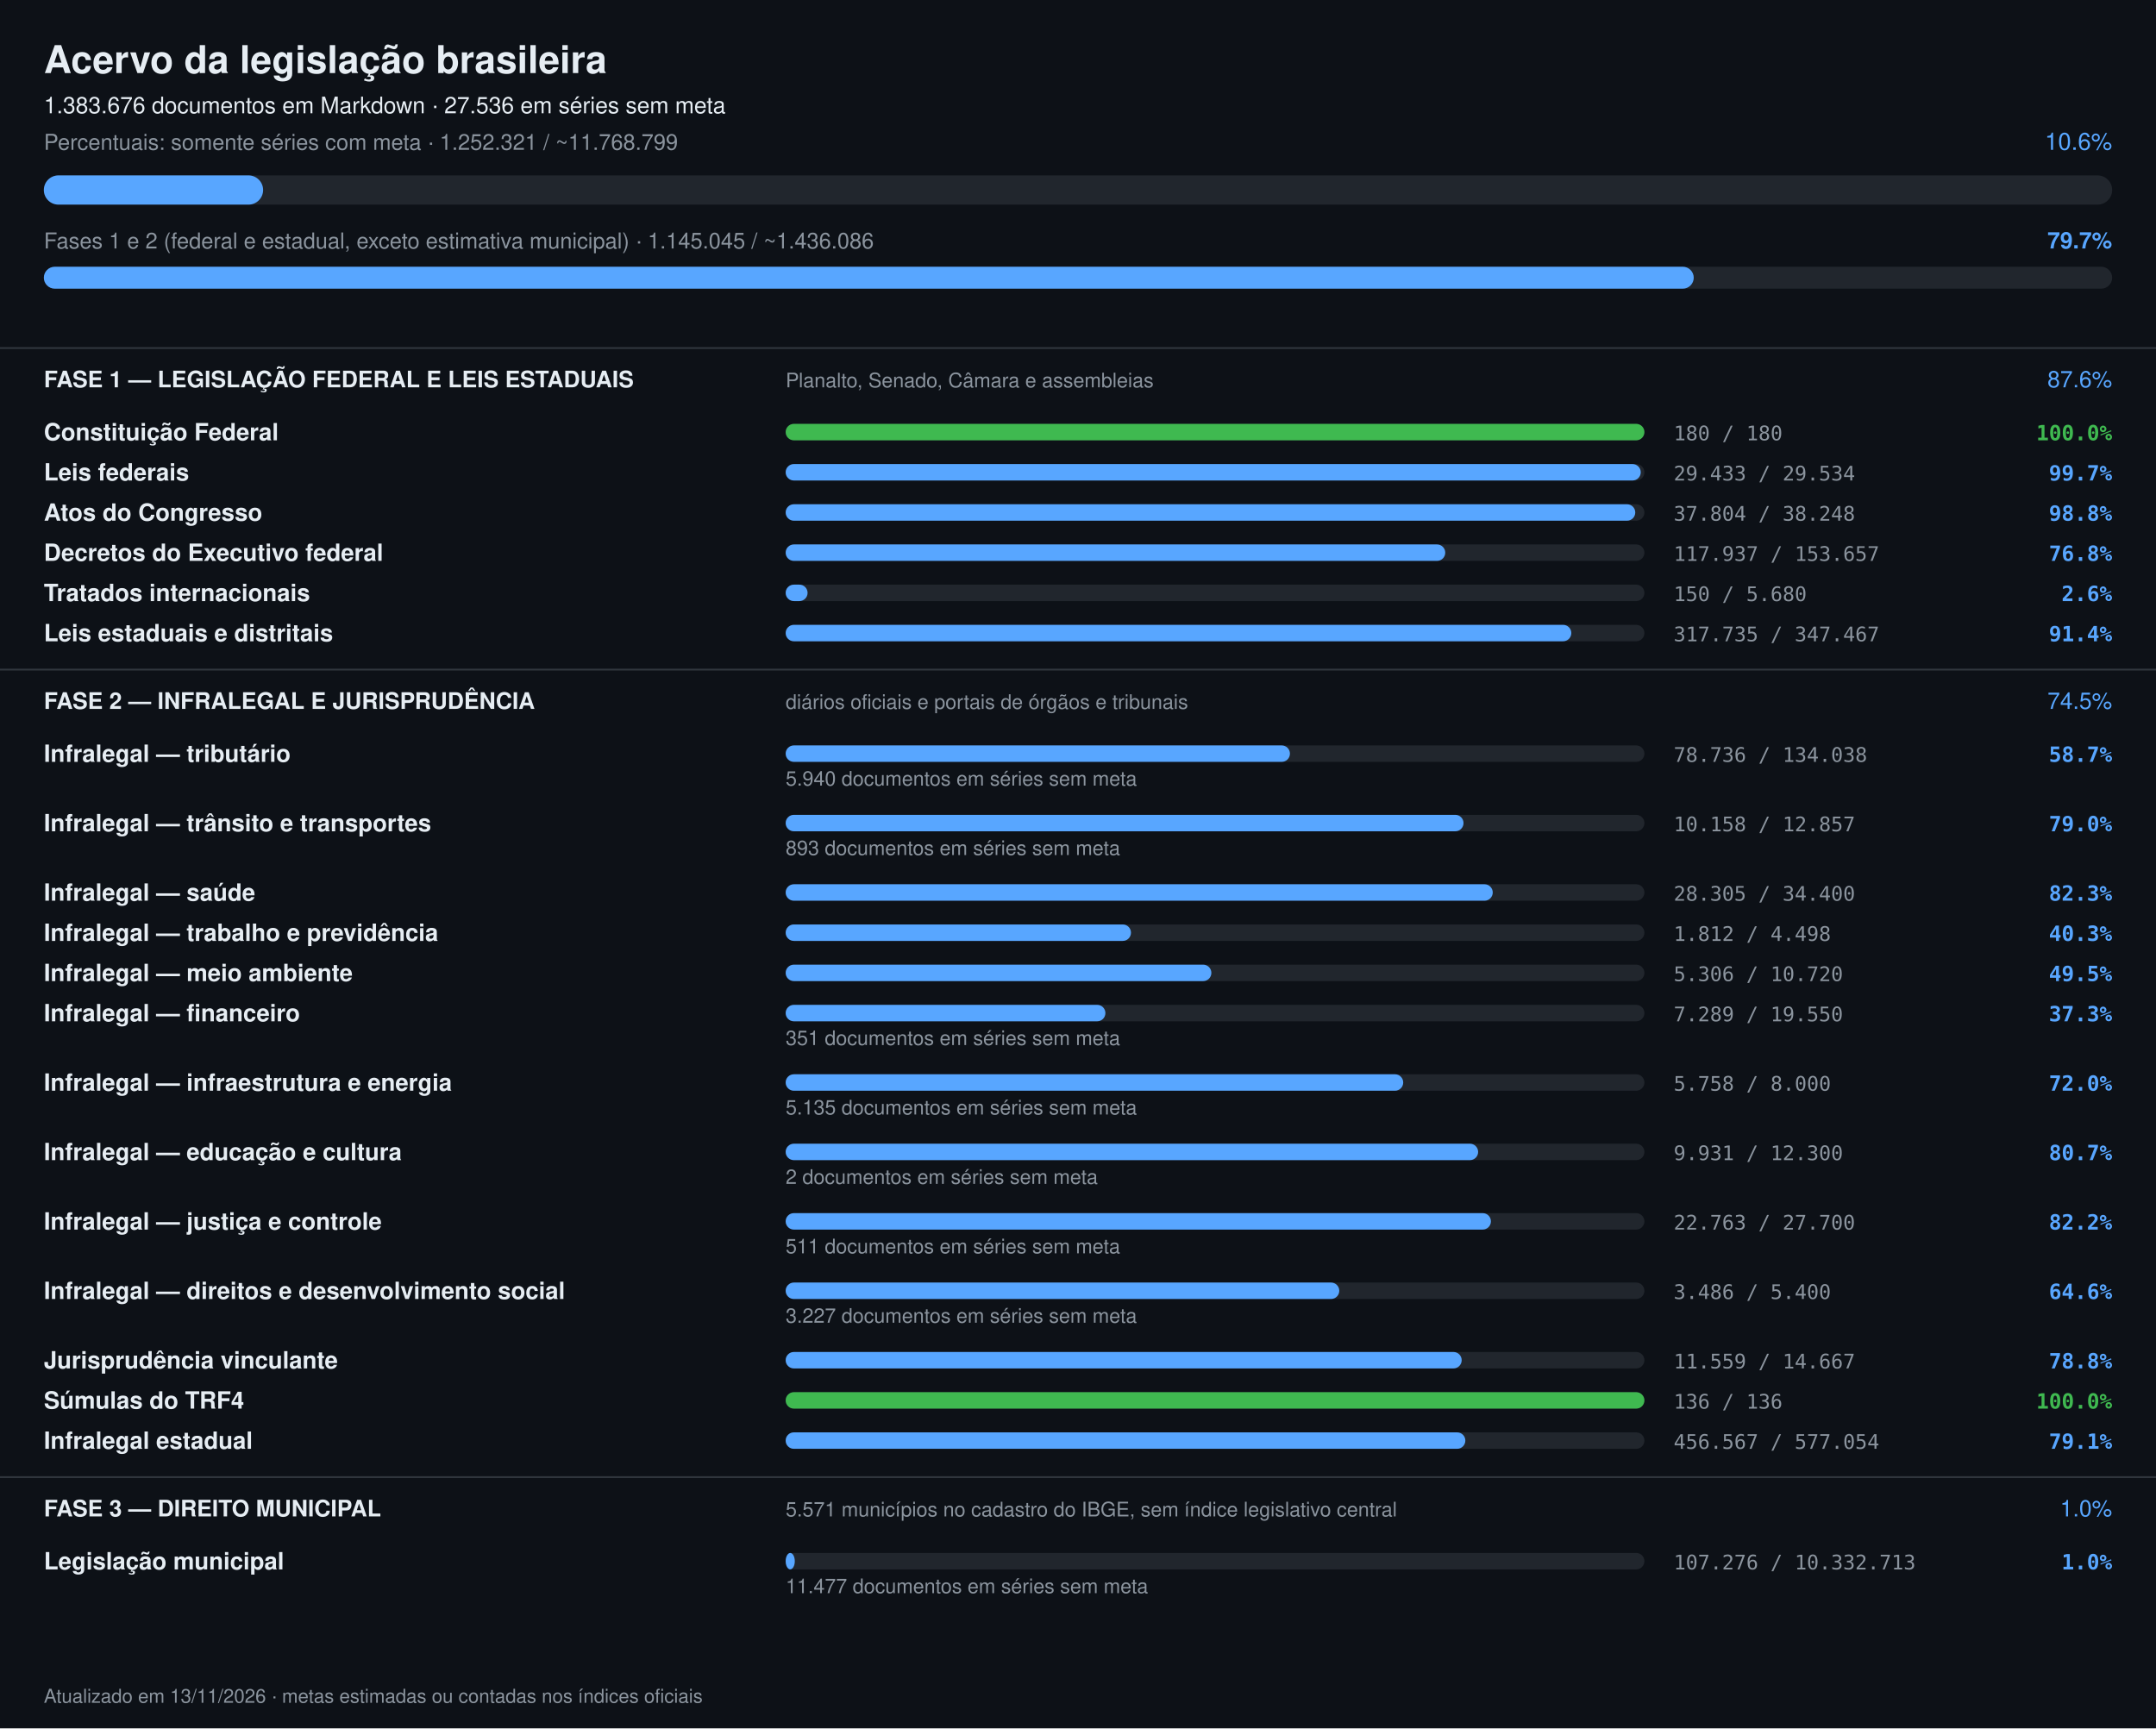
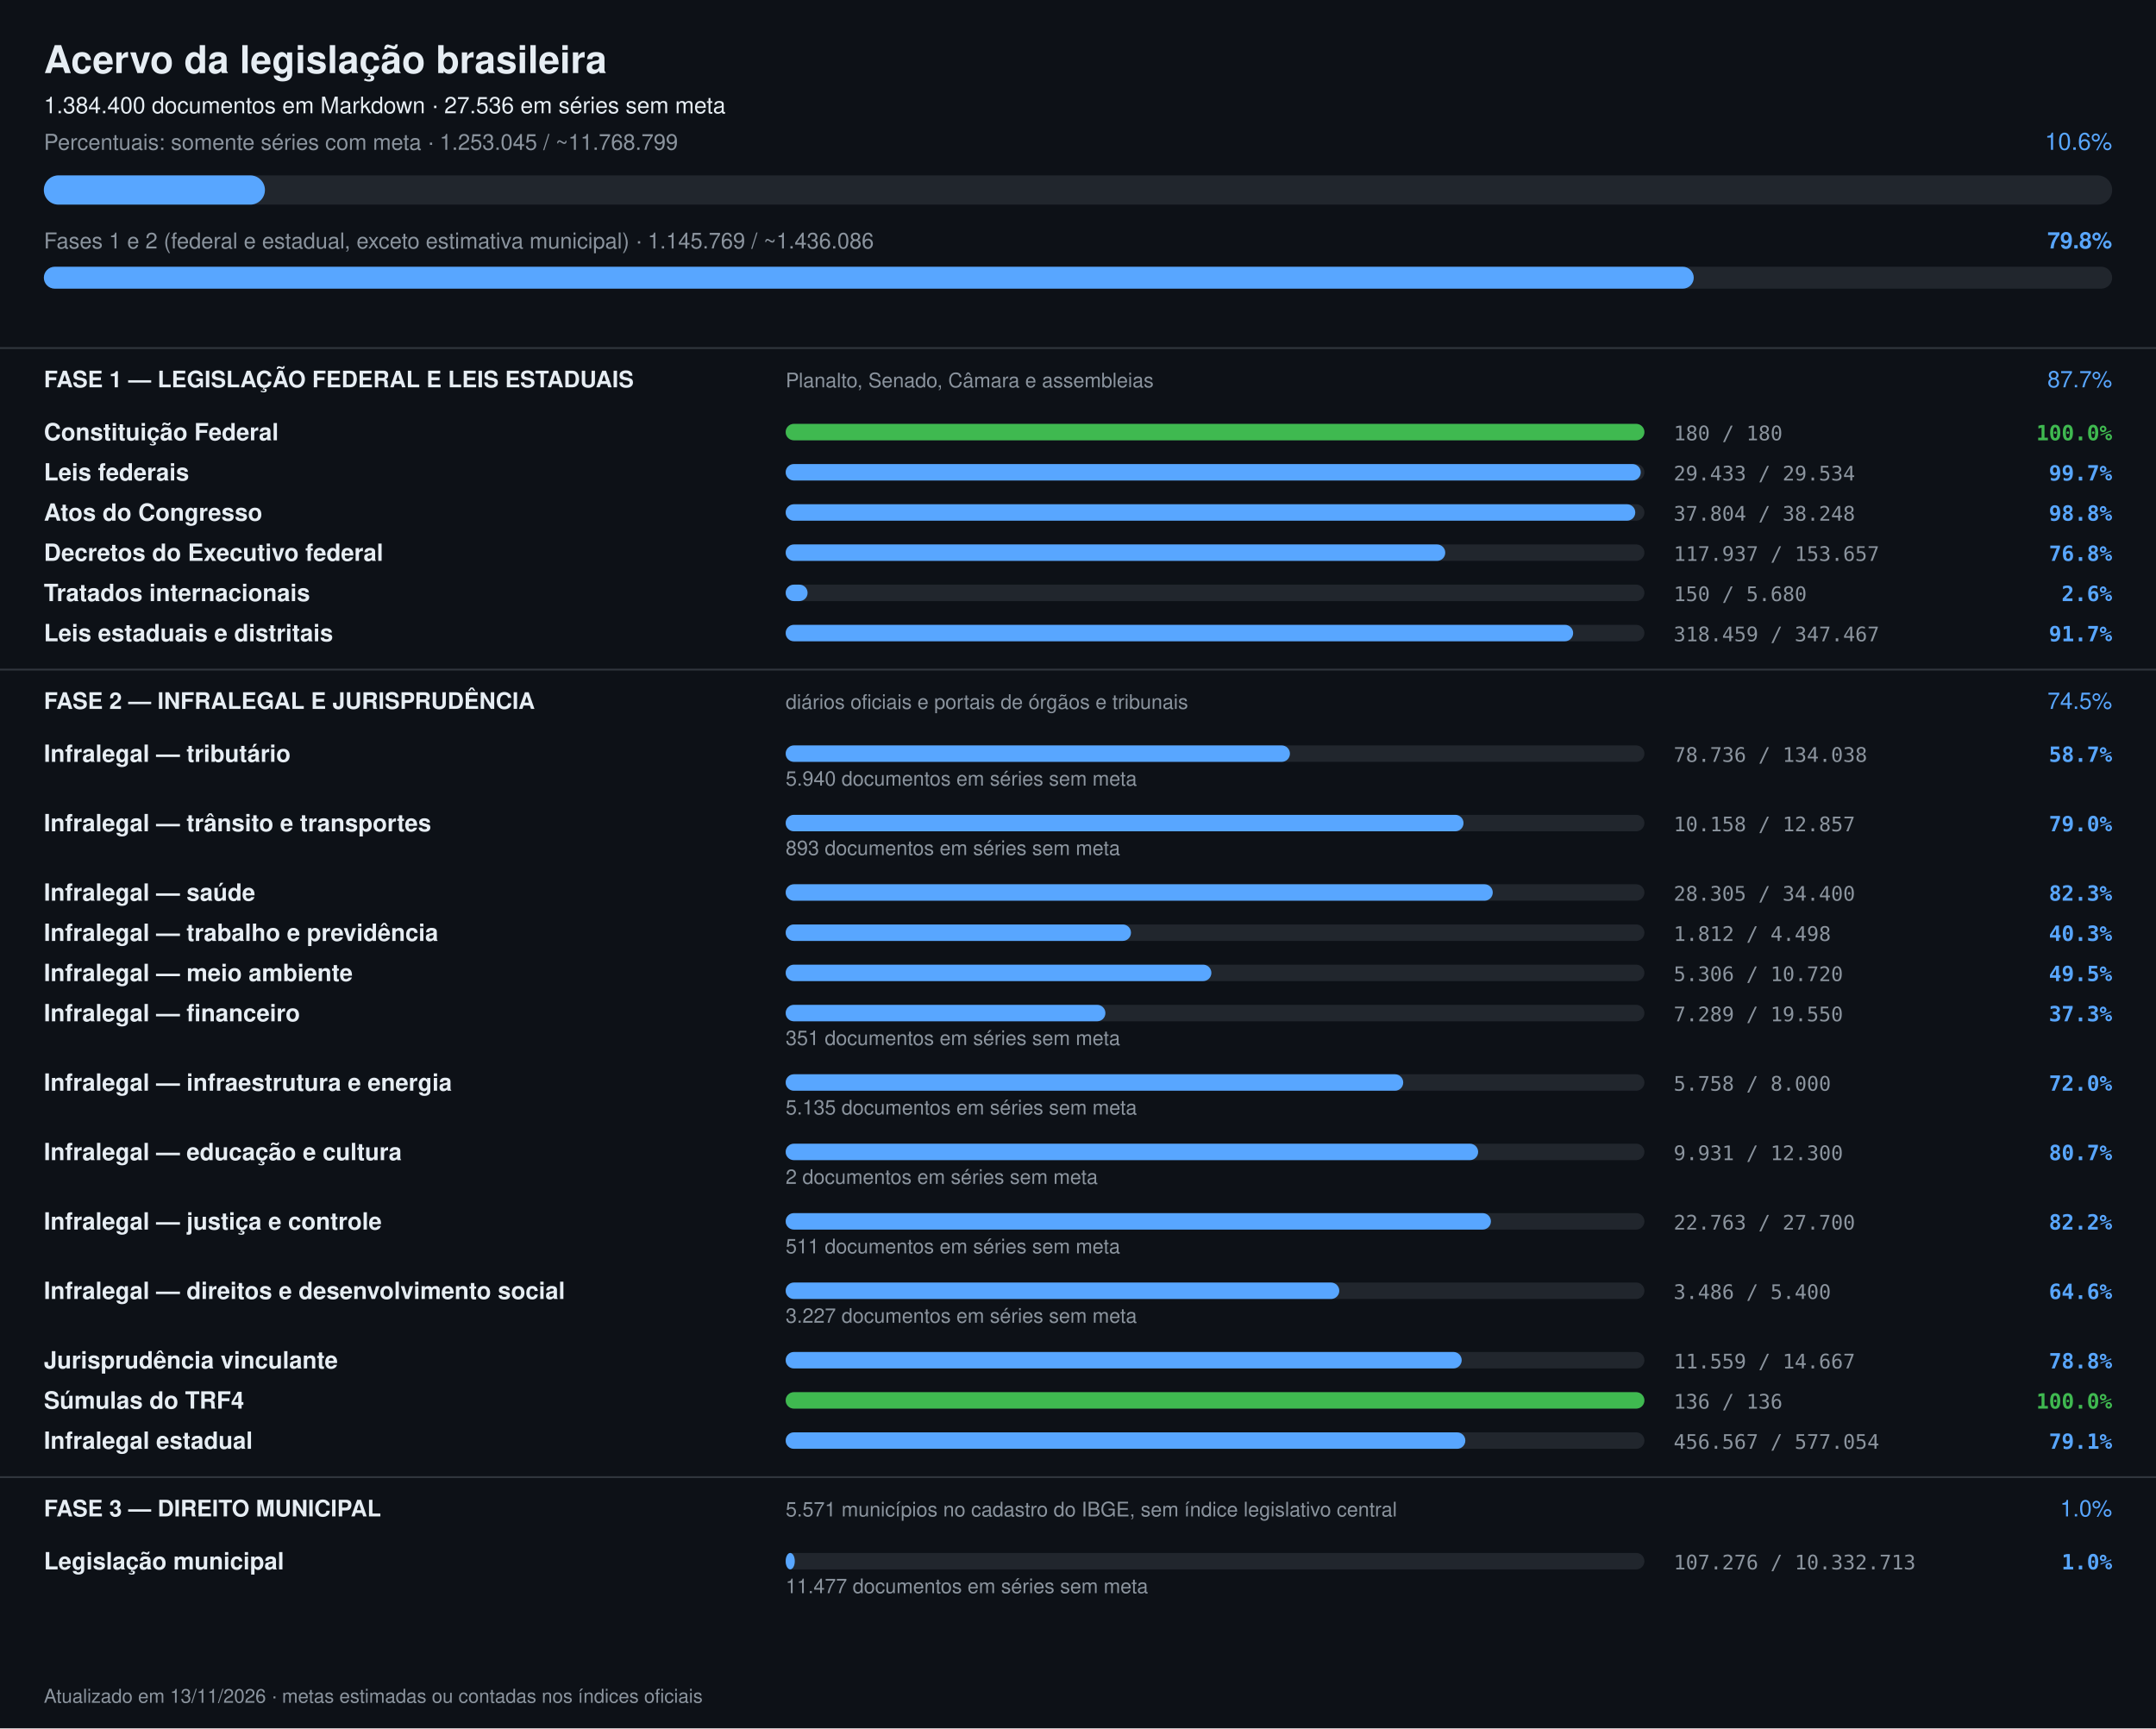
<svg xmlns="http://www.w3.org/2000/svg" width="1180" height="946" viewBox="0 0 1180 946" font-family="-apple-system,Segoe UI,Helvetica,Arial,sans-serif">
  <rect width="1180" height="946" fill="#0d1117" />
  <text x="24" y="40" font-size="21" font-weight="700" fill="#e6edf3">Acervo da legislação brasileira</text>
-   <text x="24" y="62" font-size="12.5" fill="#e6edf3">1.383.676 documentos em Markdown · 27.536 em séries sem meta</text>
-   <text x="24" y="82" font-size="12" fill="#8b949e">Percentuais: somente séries com meta · 1.252.321 / ~11.768.799</text>
+   <text x="24" y="62" font-size="12.5" fill="#e6edf3">1.384.400 documentos em Markdown · 27.536 em séries sem meta</text>
+   <text x="24" y="82" font-size="12" fill="#8b949e">Percentuais: somente séries com meta · 1.253.045 / ~11.768.799</text>
  <text x="1156" y="82" font-size="13" text-anchor="end" fill="#58a6ff">10.6%</text>
  <rect x="24" y="96" width="1132" height="16" rx="8" fill="#21262d" />
-   <rect x="24" y="96" width="120" height="16" rx="8" fill="#58a6ff" />
-   <text x="24" y="136" font-size="12" fill="#8b949e">Fases 1 e 2 (federal e estadual, exceto estimativa municipal) · 1.145.045 / ~1.436.086</text>
-   <text x="1156" y="136" font-size="12.5" font-weight="600" text-anchor="end" fill="#58a6ff">79.7%</text>
+   <rect x="24" y="96" width="121" height="16" rx="8" fill="#58a6ff" />
+   <text x="24" y="136" font-size="12" fill="#8b949e">Fases 1 e 2 (federal e estadual, exceto estimativa municipal) · 1.145.769 / ~1.436.086</text>
+   <text x="1156" y="136" font-size="12.5" font-weight="600" text-anchor="end" fill="#58a6ff">79.8%</text>
  <rect x="24" y="146" width="1132" height="12" rx="6" fill="#21262d" />
  <rect x="24" y="146" width="903" height="12" rx="6" fill="#58a6ff" />
  <rect x="0" y="190" width="1180" height="1" fill="#30363d" />
  <text x="24" y="212" font-size="12.5" font-weight="700" fill="#e6edf3">FASE 1 — LEGISLAÇÃO FEDERAL E LEIS ESTADUAIS</text>
  <text x="430" y="212" font-size="11" fill="#8b949e">Planalto, Senado, Câmara e assembleias</text>
-   <text x="1156" y="212" font-size="12.5" text-anchor="end" fill="#58a6ff">87.6%</text>
+   <text x="1156" y="212" font-size="12.5" text-anchor="end" fill="#58a6ff">87.7%</text>
  <text x="24" y="241" font-size="13" font-weight="600" fill="#e6edf3">Constituição Federal</text>
  <rect x="430" y="232" width="470" height="9" rx="4.5" fill="#21262d" />
  <rect x="430" y="232" width="470" height="9" rx="4.5" fill="#3fb950" />
  <text x="916" y="241" font-size="11" fill="#8b949e" font-family="ui-monospace,monospace">180 / 180</text>
  <text x="1156" y="241" font-size="11.5" text-anchor="end" font-weight="600" fill="#3fb950" font-family="ui-monospace,monospace">100.0%</text>
  <text x="24" y="263" font-size="13" font-weight="600" fill="#e6edf3">Leis federais</text>
  <rect x="430" y="254" width="470" height="9" rx="4.5" fill="#21262d" />
  <rect x="430" y="254" width="468" height="9" rx="4.5" fill="#58a6ff" />
  <text x="916" y="263" font-size="11" fill="#8b949e" font-family="ui-monospace,monospace">29.433 / 29.534</text>
  <text x="1156" y="263" font-size="11.5" text-anchor="end" font-weight="600" fill="#58a6ff" font-family="ui-monospace,monospace">99.7%</text>
  <text x="24" y="285" font-size="13" font-weight="600" fill="#e6edf3">Atos do Congresso</text>
  <rect x="430" y="276" width="470" height="9" rx="4.5" fill="#21262d" />
  <rect x="430" y="276" width="465" height="9" rx="4.5" fill="#58a6ff" />
  <text x="916" y="285" font-size="11" fill="#8b949e" font-family="ui-monospace,monospace">37.804 / 38.248</text>
  <text x="1156" y="285" font-size="11.5" text-anchor="end" font-weight="600" fill="#58a6ff" font-family="ui-monospace,monospace">98.8%</text>
  <text x="24" y="307" font-size="13" font-weight="600" fill="#e6edf3">Decretos do Executivo federal</text>
  <rect x="430" y="298" width="470" height="9" rx="4.5" fill="#21262d" />
  <rect x="430" y="298" width="361" height="9" rx="4.5" fill="#58a6ff" />
  <text x="916" y="307" font-size="11" fill="#8b949e" font-family="ui-monospace,monospace">117.937 / 153.657</text>
  <text x="1156" y="307" font-size="11.5" text-anchor="end" font-weight="600" fill="#58a6ff" font-family="ui-monospace,monospace">76.8%</text>
  <text x="24" y="329" font-size="13" font-weight="600" fill="#e6edf3">Tratados internacionais</text>
  <rect x="430" y="320" width="470" height="9" rx="4.5" fill="#21262d" />
  <rect x="430" y="320" width="12" height="9" rx="4.5" fill="#58a6ff" />
  <text x="916" y="329" font-size="11" fill="#8b949e" font-family="ui-monospace,monospace">150 / 5.680</text>
  <text x="1156" y="329" font-size="11.5" text-anchor="end" font-weight="600" fill="#58a6ff" font-family="ui-monospace,monospace">2.6%</text>
  <text x="24" y="351" font-size="13" font-weight="600" fill="#e6edf3">Leis estaduais e distritais</text>
  <rect x="430" y="342" width="470" height="9" rx="4.5" fill="#21262d" />
-   <rect x="430" y="342" width="430" height="9" rx="4.5" fill="#58a6ff" />
-   <text x="916" y="351" font-size="11" fill="#8b949e" font-family="ui-monospace,monospace">317.735 / 347.467</text>
-   <text x="1156" y="351" font-size="11.5" text-anchor="end" font-weight="600" fill="#58a6ff" font-family="ui-monospace,monospace">91.4%</text>
+   <rect x="430" y="342" width="431" height="9" rx="4.5" fill="#58a6ff" />
+   <text x="916" y="351" font-size="11" fill="#8b949e" font-family="ui-monospace,monospace">318.459 / 347.467</text>
+   <text x="1156" y="351" font-size="11.5" text-anchor="end" font-weight="600" fill="#58a6ff" font-family="ui-monospace,monospace">91.7%</text>
  <rect x="0" y="366" width="1180" height="1" fill="#30363d" />
  <text x="24" y="388" font-size="12.5" font-weight="700" fill="#e6edf3">FASE 2 — INFRALEGAL E JURISPRUDÊNCIA</text>
  <text x="430" y="388" font-size="11" fill="#8b949e">diários oficiais e portais de órgãos e tribunais</text>
  <text x="1156" y="388" font-size="12.5" text-anchor="end" fill="#58a6ff">74.5%</text>
  <text x="24" y="417" font-size="13" font-weight="600" fill="#e6edf3">Infralegal — tributário</text>
  <rect x="430" y="408" width="470" height="9" rx="4.5" fill="#21262d" />
  <rect x="430" y="408" width="276" height="9" rx="4.5" fill="#58a6ff" />
  <text x="916" y="417" font-size="11" fill="#8b949e" font-family="ui-monospace,monospace">78.736 / 134.038</text>
  <text x="1156" y="417" font-size="11.5" text-anchor="end" font-weight="600" fill="#58a6ff" font-family="ui-monospace,monospace">58.7%</text>
  <text x="430" y="430" font-size="11" fill="#8b949e">5.940 documentos em séries sem meta</text>
  <text x="24" y="455" font-size="13" font-weight="600" fill="#e6edf3">Infralegal — trânsito e transportes</text>
  <rect x="430" y="446" width="470" height="9" rx="4.5" fill="#21262d" />
  <rect x="430" y="446" width="371" height="9" rx="4.5" fill="#58a6ff" />
  <text x="916" y="455" font-size="11" fill="#8b949e" font-family="ui-monospace,monospace">10.158 / 12.857</text>
  <text x="1156" y="455" font-size="11.5" text-anchor="end" font-weight="600" fill="#58a6ff" font-family="ui-monospace,monospace">79.0%</text>
  <text x="430" y="468" font-size="11" fill="#8b949e">893 documentos em séries sem meta</text>
  <text x="24" y="493" font-size="13" font-weight="600" fill="#e6edf3">Infralegal — saúde</text>
  <rect x="430" y="484" width="470" height="9" rx="4.5" fill="#21262d" />
  <rect x="430" y="484" width="387" height="9" rx="4.5" fill="#58a6ff" />
  <text x="916" y="493" font-size="11" fill="#8b949e" font-family="ui-monospace,monospace">28.305 / 34.400</text>
  <text x="1156" y="493" font-size="11.5" text-anchor="end" font-weight="600" fill="#58a6ff" font-family="ui-monospace,monospace">82.3%</text>
  <text x="24" y="515" font-size="13" font-weight="600" fill="#e6edf3">Infralegal — trabalho e previdência</text>
  <rect x="430" y="506" width="470" height="9" rx="4.5" fill="#21262d" />
  <rect x="430" y="506" width="189" height="9" rx="4.5" fill="#58a6ff" />
  <text x="916" y="515" font-size="11" fill="#8b949e" font-family="ui-monospace,monospace">1.812 / 4.498</text>
  <text x="1156" y="515" font-size="11.5" text-anchor="end" font-weight="600" fill="#58a6ff" font-family="ui-monospace,monospace">40.3%</text>
  <text x="24" y="537" font-size="13" font-weight="600" fill="#e6edf3">Infralegal — meio ambiente</text>
  <rect x="430" y="528" width="470" height="9" rx="4.5" fill="#21262d" />
  <rect x="430" y="528" width="233" height="9" rx="4.5" fill="#58a6ff" />
  <text x="916" y="537" font-size="11" fill="#8b949e" font-family="ui-monospace,monospace">5.306 / 10.720</text>
  <text x="1156" y="537" font-size="11.5" text-anchor="end" font-weight="600" fill="#58a6ff" font-family="ui-monospace,monospace">49.5%</text>
  <text x="24" y="559" font-size="13" font-weight="600" fill="#e6edf3">Infralegal — financeiro</text>
  <rect x="430" y="550" width="470" height="9" rx="4.5" fill="#21262d" />
  <rect x="430" y="550" width="175" height="9" rx="4.5" fill="#58a6ff" />
  <text x="916" y="559" font-size="11" fill="#8b949e" font-family="ui-monospace,monospace">7.289 / 19.550</text>
  <text x="1156" y="559" font-size="11.5" text-anchor="end" font-weight="600" fill="#58a6ff" font-family="ui-monospace,monospace">37.3%</text>
  <text x="430" y="572" font-size="11" fill="#8b949e">351 documentos em séries sem meta</text>
  <text x="24" y="597" font-size="13" font-weight="600" fill="#e6edf3">Infralegal — infraestrutura e energia</text>
  <rect x="430" y="588" width="470" height="9" rx="4.5" fill="#21262d" />
  <rect x="430" y="588" width="338" height="9" rx="4.5" fill="#58a6ff" />
  <text x="916" y="597" font-size="11" fill="#8b949e" font-family="ui-monospace,monospace">5.758 / 8.000</text>
  <text x="1156" y="597" font-size="11.5" text-anchor="end" font-weight="600" fill="#58a6ff" font-family="ui-monospace,monospace">72.0%</text>
  <text x="430" y="610" font-size="11" fill="#8b949e">5.135 documentos em séries sem meta</text>
  <text x="24" y="635" font-size="13" font-weight="600" fill="#e6edf3">Infralegal — educação e cultura</text>
  <rect x="430" y="626" width="470" height="9" rx="4.5" fill="#21262d" />
  <rect x="430" y="626" width="379" height="9" rx="4.5" fill="#58a6ff" />
  <text x="916" y="635" font-size="11" fill="#8b949e" font-family="ui-monospace,monospace">9.931 / 12.300</text>
  <text x="1156" y="635" font-size="11.5" text-anchor="end" font-weight="600" fill="#58a6ff" font-family="ui-monospace,monospace">80.7%</text>
  <text x="430" y="648" font-size="11" fill="#8b949e">2 documentos em séries sem meta</text>
  <text x="24" y="673" font-size="13" font-weight="600" fill="#e6edf3">Infralegal — justiça e controle</text>
  <rect x="430" y="664" width="470" height="9" rx="4.5" fill="#21262d" />
  <rect x="430" y="664" width="386" height="9" rx="4.5" fill="#58a6ff" />
  <text x="916" y="673" font-size="11" fill="#8b949e" font-family="ui-monospace,monospace">22.763 / 27.700</text>
  <text x="1156" y="673" font-size="11.5" text-anchor="end" font-weight="600" fill="#58a6ff" font-family="ui-monospace,monospace">82.2%</text>
  <text x="430" y="686" font-size="11" fill="#8b949e">511 documentos em séries sem meta</text>
  <text x="24" y="711" font-size="13" font-weight="600" fill="#e6edf3">Infralegal — direitos e desenvolvimento social</text>
  <rect x="430" y="702" width="470" height="9" rx="4.5" fill="#21262d" />
  <rect x="430" y="702" width="303" height="9" rx="4.5" fill="#58a6ff" />
  <text x="916" y="711" font-size="11" fill="#8b949e" font-family="ui-monospace,monospace">3.486 / 5.400</text>
  <text x="1156" y="711" font-size="11.5" text-anchor="end" font-weight="600" fill="#58a6ff" font-family="ui-monospace,monospace">64.6%</text>
  <text x="430" y="724" font-size="11" fill="#8b949e">3.227 documentos em séries sem meta</text>
  <text x="24" y="749" font-size="13" font-weight="600" fill="#e6edf3">Jurisprudência vinculante</text>
  <rect x="430" y="740" width="470" height="9" rx="4.5" fill="#21262d" />
  <rect x="430" y="740" width="370" height="9" rx="4.5" fill="#58a6ff" />
  <text x="916" y="749" font-size="11" fill="#8b949e" font-family="ui-monospace,monospace">11.559 / 14.667</text>
  <text x="1156" y="749" font-size="11.5" text-anchor="end" font-weight="600" fill="#58a6ff" font-family="ui-monospace,monospace">78.8%</text>
  <text x="24" y="771" font-size="13" font-weight="600" fill="#e6edf3">Súmulas do TRF4</text>
  <rect x="430" y="762" width="470" height="9" rx="4.5" fill="#21262d" />
  <rect x="430" y="762" width="470" height="9" rx="4.5" fill="#3fb950" />
  <text x="916" y="771" font-size="11" fill="#8b949e" font-family="ui-monospace,monospace">136 / 136</text>
  <text x="1156" y="771" font-size="11.5" text-anchor="end" font-weight="600" fill="#3fb950" font-family="ui-monospace,monospace">100.0%</text>
  <text x="24" y="793" font-size="13" font-weight="600" fill="#e6edf3">Infralegal estadual</text>
  <rect x="430" y="784" width="470" height="9" rx="4.5" fill="#21262d" />
  <rect x="430" y="784" width="372" height="9" rx="4.5" fill="#58a6ff" />
  <text x="916" y="793" font-size="11" fill="#8b949e" font-family="ui-monospace,monospace">456.567 / 577.054</text>
  <text x="1156" y="793" font-size="11.5" text-anchor="end" font-weight="600" fill="#58a6ff" font-family="ui-monospace,monospace">79.1%</text>
  <rect x="0" y="808" width="1180" height="1" fill="#30363d" />
  <text x="24" y="830" font-size="12.5" font-weight="700" fill="#e6edf3">FASE 3 — DIREITO MUNICIPAL</text>
  <text x="430" y="830" font-size="11" fill="#8b949e">5.571 municípios no cadastro do IBGE, sem índice legislativo central</text>
  <text x="1156" y="830" font-size="12.5" text-anchor="end" fill="#58a6ff">1.0%</text>
  <text x="24" y="859" font-size="13" font-weight="600" fill="#e6edf3">Legislação municipal</text>
  <rect x="430" y="850" width="470" height="9" rx="4.5" fill="#21262d" />
  <rect x="430" y="850" width="5" height="9" rx="4.5" fill="#58a6ff" />
  <text x="916" y="859" font-size="11" fill="#8b949e" font-family="ui-monospace,monospace">107.276 / 10.332.713</text>
  <text x="1156" y="859" font-size="11.5" text-anchor="end" font-weight="600" fill="#58a6ff" font-family="ui-monospace,monospace">1.0%</text>
  <text x="430" y="872" font-size="11" fill="#8b949e">11.477 documentos em séries sem meta</text>
  <text x="24" y="932" font-size="10.5" fill="#8b949e">Atualizado em 13/11/2026 · metas estimadas ou contadas nos índices oficiais</text>
</svg>
